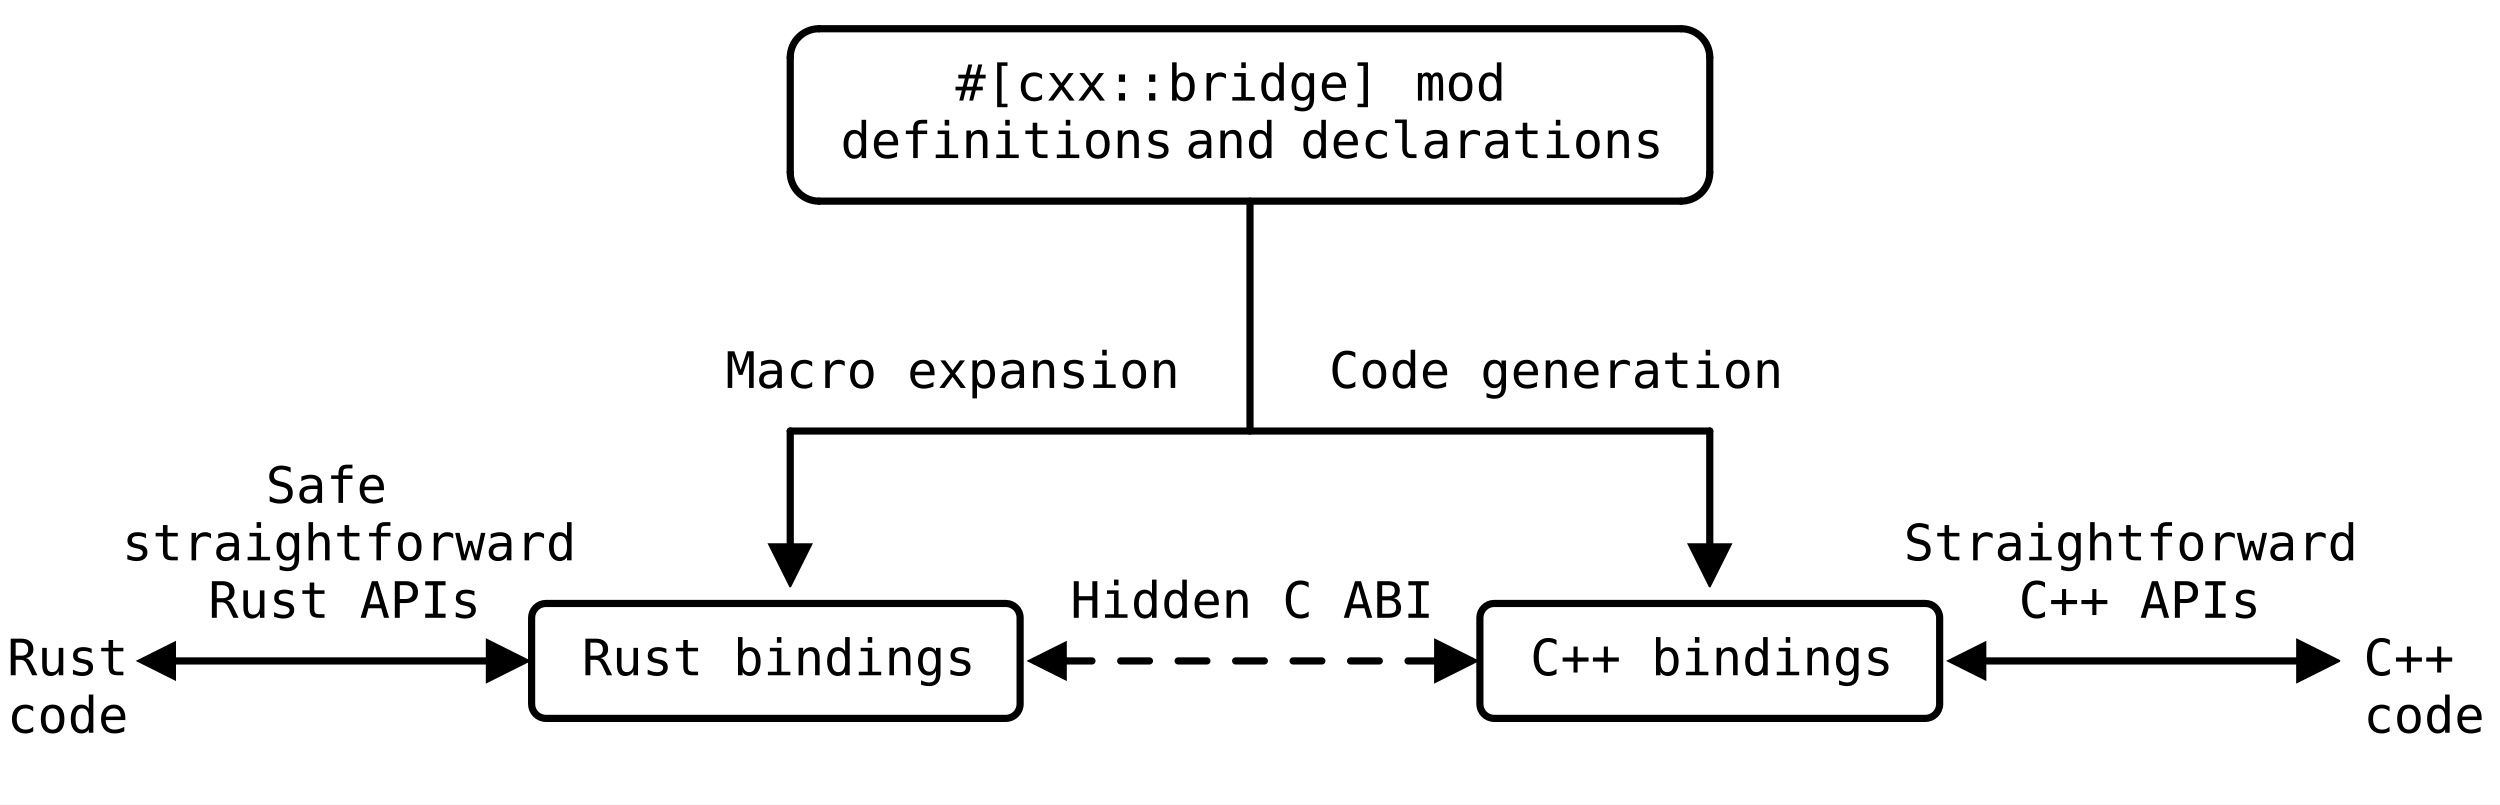
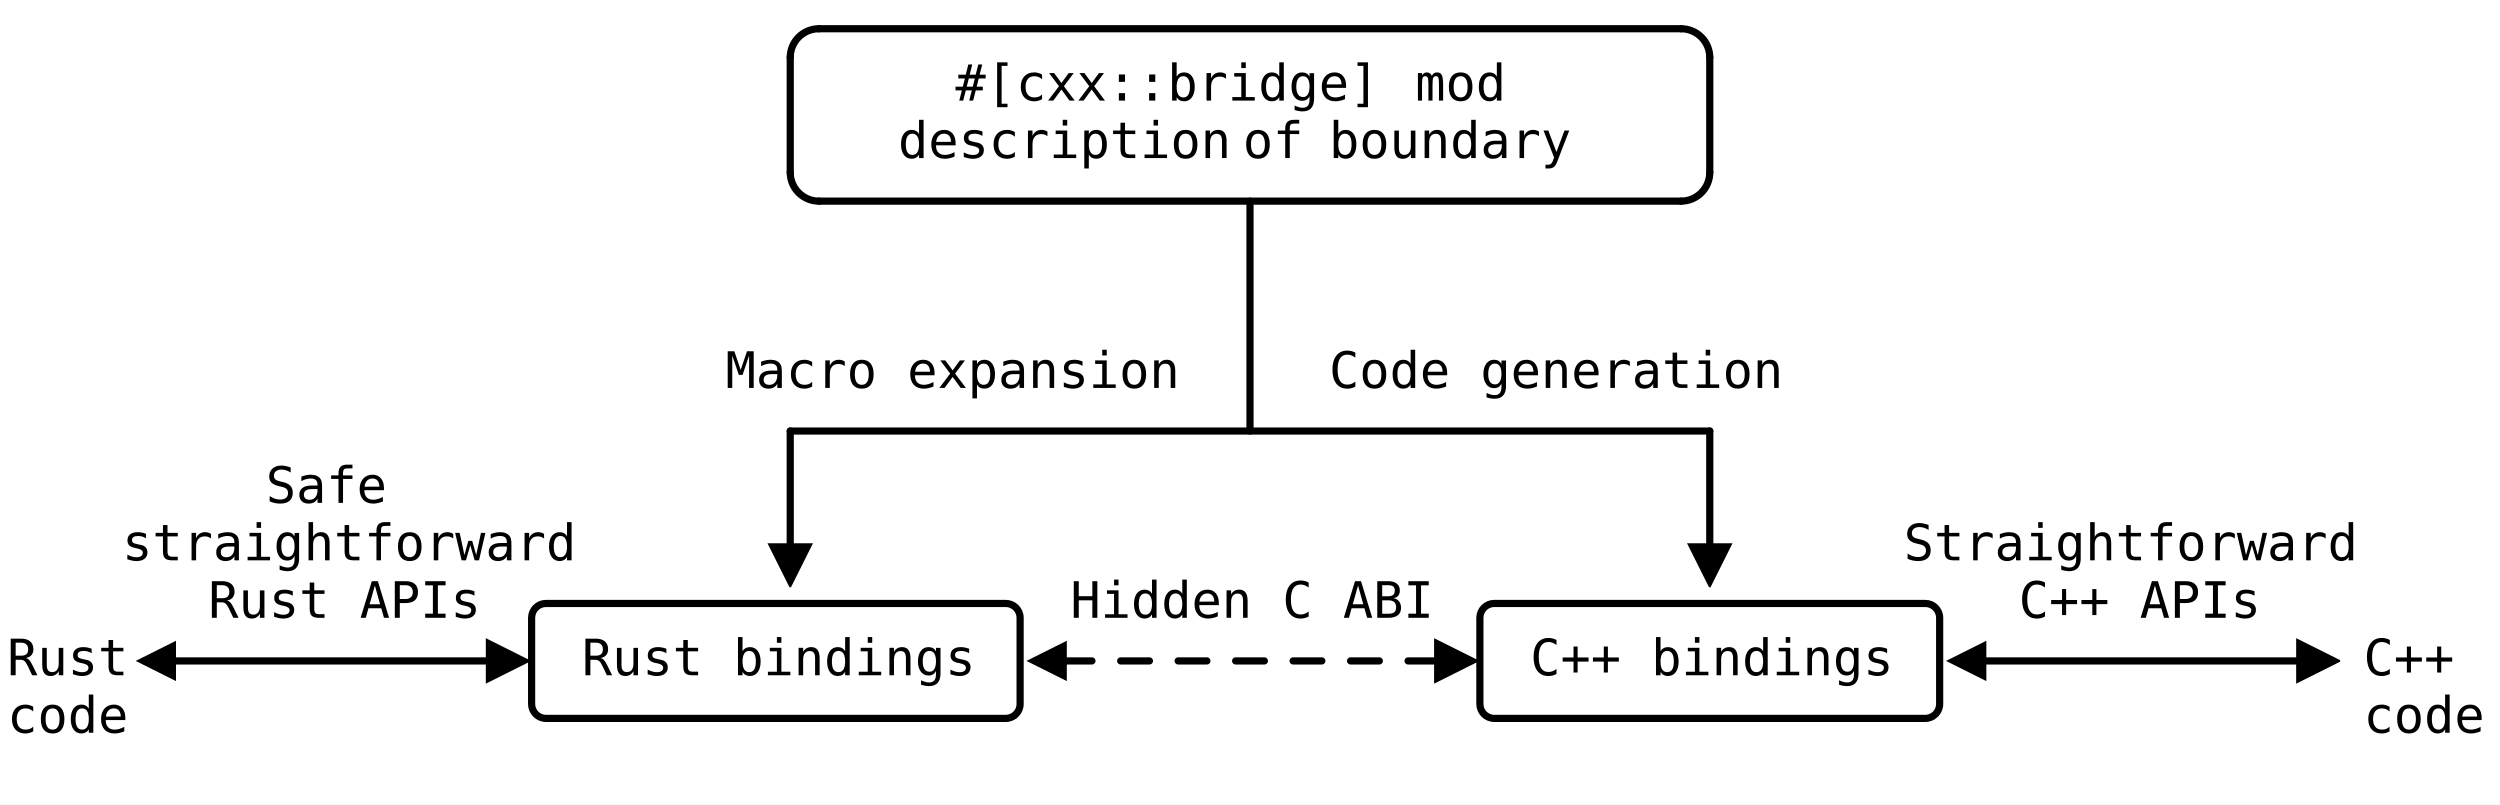
<svg xmlns="http://www.w3.org/2000/svg" width="696" height="224">
  <style>line, path, circle,rect,polygon {
                          stroke: black;
                          stroke-width: 2;
                          stroke-opacity: 1;
                          fill-opacity: 1;
                          stroke-linecap: round;
                          stroke-linejoin: miter;
                        }

                    text {
                        fill: black;
                        }
                        rect.backdrop{
                            stroke: none;
                            fill: white;
                        }
                        .broken{
                            stroke-dasharray: 8;
                        }
                        .filled{
                            fill: black;
                        }
                        .bg_filled{
                            fill: white;
                        }
                        .nofill{
                            fill: white;
                        }

                        text {
                         font-family: monospace;
                         font-size: 14px;
                        }

                        .end_marked_arrow{
                            marker-end: url(#arrow);
                         }
                        .start_marked_arrow{
                            marker-start: url(#arrow);
                         }

                        .end_marked_diamond{
                            marker-end: url(#diamond);
                         }
                        .start_marked_diamond{
                            marker-start: url(#diamond);
                         }

                        .end_marked_circle{
                            marker-end: url(#circle);
                         }
                        .start_marked_circle{
                            marker-start: url(#circle);
                         }

                        .end_marked_open_circle{
                            marker-end: url(#open_circle);
                         }
                        .start_marked_open_circle{
                            marker-start: url(#open_circle);
                         }

                        .end_marked_big_open_circle{
                            marker-end: url(#big_open_circle);
                         }
                        .start_marked_big_open_circle{
                            marker-start: url(#big_open_circle);
                         }

                         
                        </style>
  <defs>
    <marker id="arrow" viewBox="-2 -2 8 8" refX="4" refY="2" markerWidth="7" markerHeight="7" orient="auto-start-reverse">
      <polygon points="0,0 0,4 4,2 0,0" />
    </marker>
    <marker id="diamond" viewBox="-2 -2 8 8" refX="4" refY="2" markerWidth="7" markerHeight="7" orient="auto-start-reverse">
      <polygon points="0,2 2,0 4,2 2,4 0,2" />
    </marker>
    <marker id="circle" viewBox="0 0 8 8" refX="4" refY="4" markerWidth="7" markerHeight="7" orient="auto-start-reverse">
      <circle cx="4" cy="4" r="2" class="filled" />
    </marker>
    <marker id="open_circle" viewBox="0 0 8 8" refX="4" refY="4" markerWidth="7" markerHeight="7" orient="auto-start-reverse">
      <circle cx="4" cy="4" r="2" class="bg_filled" />
    </marker>
    <marker id="big_open_circle" viewBox="0 0 8 8" refX="4" refY="4" markerWidth="7" markerHeight="7" orient="auto-start-reverse">
      <circle cx="4" cy="4" r="3" class="bg_filled" />
    </marker>
  </defs>
  <rect class="backdrop" x="0" y="0" width="696" height="224" />
  <rect x="148" y="168" width="136" height="32" class="solid nofill" rx="4" />
  <text x="162" y="188">Rust bindings</text>
  <rect x="412" y="168" width="128" height="32" class="solid nofill" rx="4" />
  <text x="426" y="188">C++ bindings</text>
  <text x="266" y="28">#[cxx::bridge]</text>
  <text x="394" y="28">mod</text>
-   <text x="234" y="44">definitions</text>
-   <text x="330" y="44">and</text>
-   <text x="362" y="44">declarations</text>
+   <text x="250" y="44">description</text>
+   <text x="346" y="44">of</text>
+   <text x="370" y="44">boundary</text>
  <line x1="220" y1="120" x2="220" y2="160" class="solid end_marked_arrow" />
  <line x1="476" y1="120" x2="476" y2="160" class="solid end_marked_arrow" />
  <text x="74" y="140">Safe</text>
  <text x="34" y="156">straightforward</text>
  <text x="530" y="156">Straightforward</text>
  <polygon points="48,180 40,184 48,188" class="filled" />
  <line x1="48" y1="184" x2="144" y2="184" class="solid end_marked_arrow" />
  <polygon points="296,180 288,184 296,188" class="filled" />
  <line x1="296" y1="184" x2="408" y2="184" class="broken end_marked_arrow" />
  <polygon points="552,180 544,184 552,188" class="filled" />
  <line x1="552" y1="184" x2="648" y2="184" class="solid end_marked_arrow" />
  <text x="2" y="188">Rust</text>
  <text x="2" y="204">code</text>
  <text x="658" y="204">code</text>
  <text x="202" y="108">Macro expansion</text>
  <text x="370" y="108">Code generation</text>
  <text x="58" y="172">Rust APIs</text>
  <text x="298" y="172">Hidden C ABI</text>
  <text x="562" y="172">C++ APIs</text>
  <text x="658" y="188">C++</text>
  <g>
    <path d="M 228,8 A 8,8 0,0,0 220,16" class="nofill" />
    <line x1="228" y1="8" x2="468" y2="8" class="solid" />
    <path d="M 468,8 A 8,8 0,0,1 476,16" class="nofill" />
    <line x1="220" y1="16" x2="220" y2="48" class="solid" />
    <line x1="476" y1="16" x2="476" y2="48" class="solid" />
    <path d="M 220,48 A 8,8 0,0,0 228,56" class="nofill" />
    <line x1="228" y1="56" x2="468" y2="56" class="solid" />
    <line x1="348" y1="56" x2="348" y2="120" class="solid" />
    <path d="M 476,48 A 8,8 0,0,1 468,56" class="nofill" />
    <line x1="220" y1="120" x2="476" y2="120" class="solid" />
  </g>
</svg>
